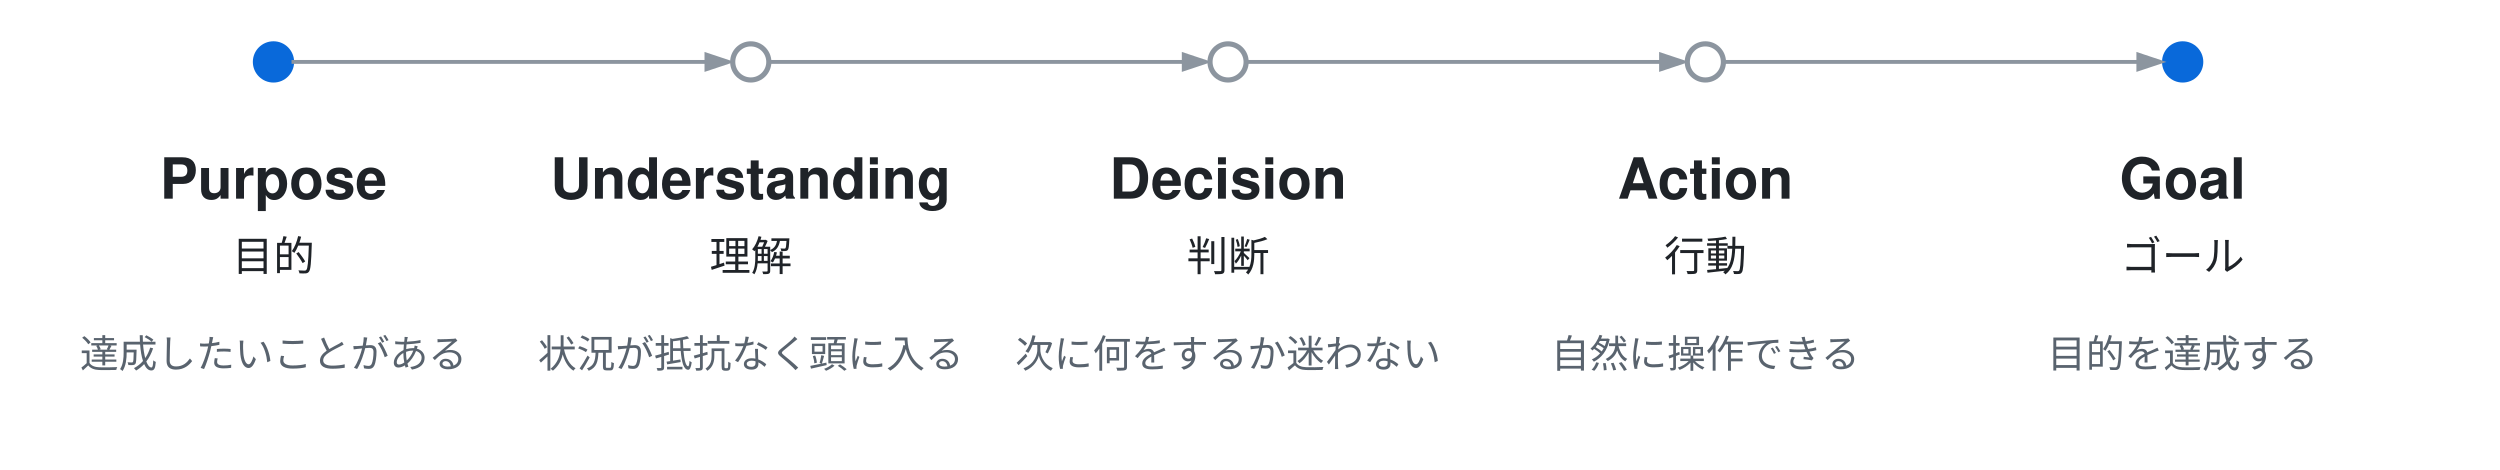
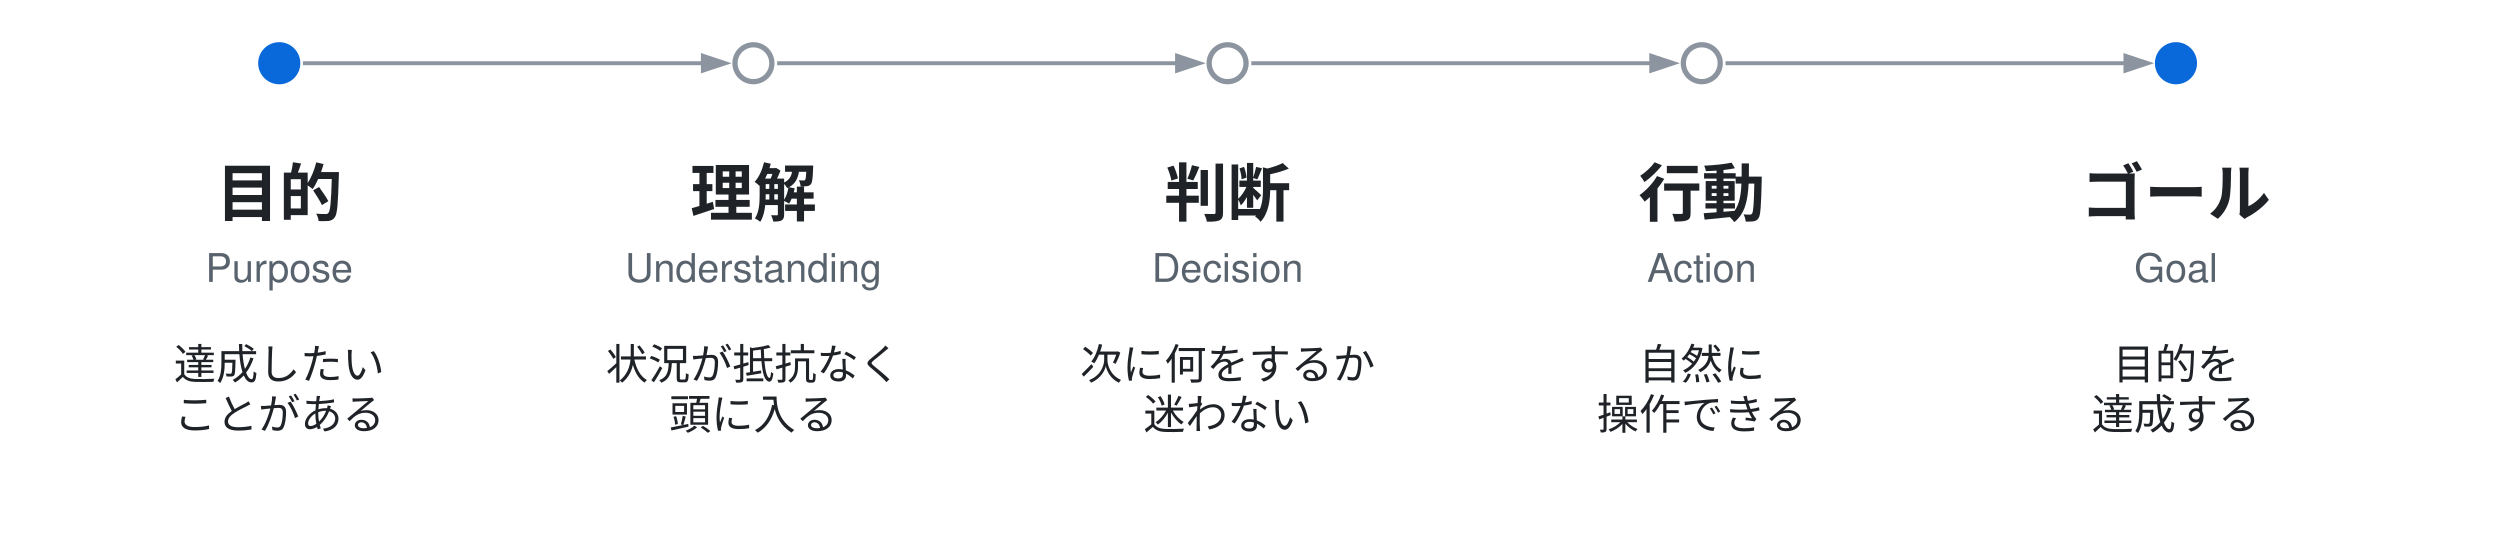
- <svg xmlns="http://www.w3.org/2000/svg" style="background: transparent; background-color: transparent; color-scheme: light;" version="1.1" width="969px" height="182px" viewBox="0 0 969 182">
+ <svg xmlns="http://www.w3.org/2000/svg" style="background: transparent; background-color: transparent; color-scheme: light;" version="1.1" width="949px" height="202px" viewBox="0 0 949 202">
  <defs />
  <g>
    <g data-cell-id="0">
      <g data-cell-id="1">
-         <g data-cell-id="dot0">
+         <g data-cell-id="c1">
          <g>
            <ellipse cx="106" cy="24" rx="7" ry="7" fill="#0969da" stroke="#0969da" stroke-width="2" pointer-events="all" style="fill: light-dark(rgb(9, 105, 218), rgb(68, 147, 248)); stroke: light-dark(rgb(9, 105, 218), rgb(68, 147, 248));" />
          </g>
        </g>
-         <g data-cell-id="en0">
-           <g transform="translate(0.5,0.5)">
-             <rect x="16" y="52" width="180" height="30" fill="none" stroke="none" pointer-events="all" />
-           </g>
-           <g>
-             <g fill="#1F2328" font-family="Helvetica" font-weight="bold" text-anchor="middle" font-size="22px" style="fill: light-dark(rgb(31, 35, 40), rgb(230, 237, 243));">
-               <text x="106" y="77">Purpose</text>
-             </g>
-           </g>
-         </g>
-         <g data-cell-id="ja0">
-           <g transform="translate(0.5,0.5)">
-             <rect x="16" y="86" width="180" height="24" fill="none" stroke="none" pointer-events="all" />
-           </g>
-           <g>
-             <g fill="#1F2328" font-family="Helvetica" text-anchor="middle" font-size="16px" style="fill: light-dark(rgb(31, 35, 40), rgb(230, 237, 243));">
-               <text x="106" y="105">目的</text>
-             </g>
-           </g>
-         </g>
-         <g data-cell-id="st0">
-           <g transform="translate(0.5,0.5)">
-             <rect x="16" y="124" width="180" height="24" fill="none" stroke="none" pointer-events="all" />
-           </g>
-           <g>
-             <g fill="#59636E" font-family="Helvetica" text-anchor="middle" font-size="15px" style="fill: light-dark(rgb(89, 99, 110), rgb(145, 152, 161));">
-               <text x="106" y="142.5">達成したいことがある</text>
-             </g>
-           </g>
-         </g>
-         <g data-cell-id="dot1">
-           <g>
-             <ellipse cx="291" cy="24" rx="7" ry="7" fill="none" stroke="#8c959f" stroke-width="2" pointer-events="all" style="stroke: light-dark(rgb(140, 149, 159), rgb(110, 118, 129));" />
-           </g>
-         </g>
-         <g data-cell-id="en1">
-           <g transform="translate(0.5,0.5)">
-             <rect x="201" y="52" width="180" height="30" fill="none" stroke="none" pointer-events="all" />
-           </g>
-           <g>
-             <g fill="#1F2328" font-family="Helvetica" font-weight="bold" text-anchor="middle" font-size="22px" style="fill: light-dark(rgb(31, 35, 40), rgb(230, 237, 243));">
-               <text x="291" y="77">Understanding</text>
-             </g>
-           </g>
-         </g>
-         <g data-cell-id="ja1">
-           <g transform="translate(0.5,0.5)">
-             <rect x="201" y="86" width="180" height="24" fill="none" stroke="none" pointer-events="all" />
-           </g>
-           <g>
-             <g fill="#1F2328" font-family="Helvetica" text-anchor="middle" font-size="16px" style="fill: light-dark(rgb(31, 35, 40), rgb(230, 237, 243));">
-               <text x="291" y="105">理解</text>
-             </g>
-           </g>
-         </g>
-         <g data-cell-id="st1">
-           <g transform="translate(0.5,0.5)">
-             <rect x="201" y="124" width="180" height="24" fill="none" stroke="none" pointer-events="all" />
-           </g>
-           <g>
-             <g fill="#59636E" font-family="Helvetica" text-anchor="middle" font-size="15px" style="fill: light-dark(rgb(89, 99, 110), rgb(145, 152, 161));">
-               <text x="291" y="142.5">状況が抵抗なく頭に入る</text>
-             </g>
-           </g>
-         </g>
-         <g data-cell-id="dot2">
-           <g>
-             <ellipse cx="476" cy="24" rx="7" ry="7" fill="none" stroke="#8c959f" stroke-width="2" pointer-events="all" style="stroke: light-dark(rgb(140, 149, 159), rgb(110, 118, 129));" />
-           </g>
-         </g>
-         <g data-cell-id="en2">
-           <g transform="translate(0.5,0.5)">
-             <rect x="386" y="52" width="180" height="30" fill="none" stroke="none" pointer-events="all" />
-           </g>
-           <g>
-             <g fill="#1F2328" font-family="Helvetica" font-weight="bold" text-anchor="middle" font-size="22px" style="fill: light-dark(rgb(31, 35, 40), rgb(230, 237, 243));">
-               <text x="476" y="77">Decision</text>
-             </g>
-           </g>
-         </g>
-         <g data-cell-id="ja2">
-           <g transform="translate(0.5,0.5)">
-             <rect x="386" y="86" width="180" height="24" fill="none" stroke="none" pointer-events="all" />
-           </g>
-           <g>
-             <g fill="#1F2328" font-family="Helvetica" text-anchor="middle" font-size="16px" style="fill: light-dark(rgb(31, 35, 40), rgb(230, 237, 243));">
-               <text x="476" y="105">判断</text>
-             </g>
-           </g>
-         </g>
-         <g data-cell-id="st2">
-           <g transform="translate(0.5,0.5)">
-             <rect x="386" y="124" width="180" height="24" fill="none" stroke="none" pointer-events="all" />
-           </g>
-           <g>
-             <g fill="#59636E" font-family="Helvetica" text-anchor="middle" font-size="15px" style="fill: light-dark(rgb(89, 99, 110), rgb(145, 152, 161));">
-               <text x="476" y="142.5">次に何をするか迷わない</text>
-             </g>
-           </g>
-         </g>
-         <g data-cell-id="dot3">
-           <g>
-             <ellipse cx="661" cy="24" rx="7" ry="7" fill="none" stroke="#8c959f" stroke-width="2" pointer-events="all" style="stroke: light-dark(rgb(140, 149, 159), rgb(110, 118, 129));" />
-           </g>
-         </g>
-         <g data-cell-id="en3">
-           <g transform="translate(0.5,0.5)">
-             <rect x="571" y="52" width="180" height="30" fill="none" stroke="none" pointer-events="all" />
-           </g>
-           <g>
-             <g fill="#1F2328" font-family="Helvetica" font-weight="bold" text-anchor="middle" font-size="22px" style="fill: light-dark(rgb(31, 35, 40), rgb(230, 237, 243));">
-               <text x="661" y="77">Action</text>
-             </g>
-           </g>
-         </g>
-         <g data-cell-id="ja3">
-           <g transform="translate(0.5,0.5)">
-             <rect x="571" y="86" width="180" height="24" fill="none" stroke="none" pointer-events="all" />
-           </g>
-           <g>
-             <g fill="#1F2328" font-family="Helvetica" text-anchor="middle" font-size="16px" style="fill: light-dark(rgb(31, 35, 40), rgb(230, 237, 243));">
-               <text x="661" y="105">行動</text>
-             </g>
-           </g>
-         </g>
-         <g data-cell-id="st3">
-           <g transform="translate(0.5,0.5)">
-             <rect x="571" y="124" width="180" height="24" fill="none" stroke="none" pointer-events="all" />
-           </g>
-           <g>
-             <g fill="#59636E" font-family="Helvetica" text-anchor="middle" font-size="15px" style="fill: light-dark(rgb(89, 99, 110), rgb(145, 152, 161));">
-               <text x="661" y="142.5">自然に操作できる</text>
-             </g>
-           </g>
-         </g>
-         <g data-cell-id="dot4">
-           <g>
-             <ellipse cx="846" cy="24" rx="7" ry="7" fill="#0969da" stroke="#0969da" stroke-width="2" pointer-events="all" style="fill: light-dark(rgb(9, 105, 218), rgb(68, 147, 248)); stroke: light-dark(rgb(9, 105, 218), rgb(68, 147, 248));" />
-           </g>
-         </g>
-         <g data-cell-id="en4">
-           <g transform="translate(0.5,0.5)">
-             <rect x="756" y="52" width="180" height="30" fill="none" stroke="none" pointer-events="all" />
-           </g>
-           <g>
-             <g fill="#1F2328" font-family="Helvetica" font-weight="bold" text-anchor="middle" font-size="22px" style="fill: light-dark(rgb(31, 35, 40), rgb(230, 237, 243));">
-               <text x="846" y="77">Goal</text>
-             </g>
-           </g>
-         </g>
-         <g data-cell-id="ja4">
-           <g transform="translate(0.5,0.5)">
-             <rect x="756" y="86" width="180" height="24" fill="none" stroke="none" pointer-events="all" />
-           </g>
-           <g>
-             <g fill="#1F2328" font-family="Helvetica" text-anchor="middle" font-size="16px" style="fill: light-dark(rgb(31, 35, 40), rgb(230, 237, 243));">
-               <text x="846" y="105">ゴール</text>
-             </g>
-           </g>
-         </g>
-         <g data-cell-id="st4">
-           <g transform="translate(0.5,0.5)">
-             <rect x="756" y="124" width="180" height="24" fill="none" stroke="none" pointer-events="all" />
-           </g>
-           <g>
-             <g fill="#59636E" font-family="Helvetica" text-anchor="middle" font-size="15px" style="fill: light-dark(rgb(89, 99, 110), rgb(145, 152, 161));">
-               <text x="846" y="142.5">目的を達成する</text>
-             </g>
-           </g>
-         </g>
-         <g data-cell-id="e0">
-           <g>
-             <path d="M 113 24 L 273.82 24" fill="none" stroke="#8c959f" stroke-width="1.5" stroke-miterlimit="10" pointer-events="stroke" style="stroke: light-dark(rgb(140, 149, 159), rgb(110, 118, 129));" />
-             <path d="M 282.32 24 L 273.82 26.83 L 273.82 21.17 Z" fill="#8c959f" stroke="#8c959f" stroke-width="1.5" stroke-miterlimit="10" pointer-events="all" style="fill: light-dark(rgb(140, 149, 159), rgb(110, 118, 129)); stroke: light-dark(rgb(140, 149, 159), rgb(110, 118, 129));" />
-           </g>
-         </g>
-         <g data-cell-id="e1">
-           <g>
-             <path d="M 298 24 L 458.82 24" fill="none" stroke="#8c959f" stroke-width="1.5" stroke-miterlimit="10" pointer-events="stroke" style="stroke: light-dark(rgb(140, 149, 159), rgb(110, 118, 129));" />
-             <path d="M 467.32 24 L 458.82 26.83 L 458.82 21.17 Z" fill="#8c959f" stroke="#8c959f" stroke-width="1.5" stroke-miterlimit="10" pointer-events="all" style="fill: light-dark(rgb(140, 149, 159), rgb(110, 118, 129)); stroke: light-dark(rgb(140, 149, 159), rgb(110, 118, 129));" />
-           </g>
-         </g>
-         <g data-cell-id="e2">
-           <g>
-             <path d="M 483 24 L 643.82 24" fill="none" stroke="#8c959f" stroke-width="1.5" stroke-miterlimit="10" pointer-events="stroke" style="stroke: light-dark(rgb(140, 149, 159), rgb(110, 118, 129));" />
-             <path d="M 652.32 24 L 643.82 26.83 L 643.82 21.17 Z" fill="#8c959f" stroke="#8c959f" stroke-width="1.5" stroke-miterlimit="10" pointer-events="all" style="fill: light-dark(rgb(140, 149, 159), rgb(110, 118, 129)); stroke: light-dark(rgb(140, 149, 159), rgb(110, 118, 129));" />
-           </g>
-         </g>
-         <g data-cell-id="e3">
-           <g>
-             <path d="M 668 24 L 828.82 24" fill="none" stroke="#8c959f" stroke-width="1.5" stroke-miterlimit="10" pointer-events="stroke" style="stroke: light-dark(rgb(140, 149, 159), rgb(110, 118, 129));" />
-             <path d="M 837.32 24 L 828.82 26.83 L 828.82 21.17 Z" fill="#8c959f" stroke="#8c959f" stroke-width="1.5" stroke-miterlimit="10" pointer-events="all" style="fill: light-dark(rgb(140, 149, 159), rgb(110, 118, 129)); stroke: light-dark(rgb(140, 149, 159), rgb(110, 118, 129));" />
+         <g data-cell-id="c2">
+           <g transform="translate(0.5,0.5)">
+             <rect x="16" y="54" width="180" height="30" fill="none" stroke="none" pointer-events="all" />
+           </g>
+           <g>
+             <g fill="#1F2328" font-family="Helvetica" font-weight="bold" text-anchor="middle" font-size="24px" style="fill: light-dark(rgb(31, 35, 40), rgb(230, 237, 243));">
+               <text x="106" y="82">目的</text>
+             </g>
+           </g>
+         </g>
+         <g data-cell-id="c3">
+           <g transform="translate(0.5,0.5)">
+             <rect x="16" y="88" width="180" height="18" fill="none" stroke="none" pointer-events="all" />
+           </g>
+           <g>
+             <g fill="#59636E" font-family="Helvetica" text-anchor="middle" font-size="15px" style="fill: light-dark(rgb(89, 99, 110), rgb(145, 152, 161));">
+               <text x="106" y="107">Purpose</text>
+             </g>
+           </g>
+         </g>
+         <g data-cell-id="c4">
+           <g transform="translate(0.5,0.5)">
+             <rect x="16" y="124" width="180" height="44" fill="none" stroke="none" pointer-events="all" />
+           </g>
+           <g>
+             <g fill="#1F2328" font-family="Helvetica" text-anchor="middle" font-size="16px" style="fill: light-dark(rgb(31, 35, 40), rgb(230, 237, 243));">
+               <text x="106" y="144">達成したい</text>
+               <text x="106" y="163">ことがある</text>
+             </g>
+           </g>
+         </g>
+         <g data-cell-id="c5">
+           <g>
+             <ellipse cx="286" cy="24" rx="7" ry="7" fill="none" stroke="#8c959f" stroke-width="2" pointer-events="all" style="stroke: light-dark(rgb(140, 149, 159), rgb(110, 118, 129));" />
+           </g>
+         </g>
+         <g data-cell-id="c6">
+           <g transform="translate(0.5,0.5)">
+             <rect x="196" y="54" width="180" height="30" fill="none" stroke="none" pointer-events="all" />
+           </g>
+           <g>
+             <g fill="#1F2328" font-family="Helvetica" font-weight="bold" text-anchor="middle" font-size="24px" style="fill: light-dark(rgb(31, 35, 40), rgb(230, 237, 243));">
+               <text x="286" y="82">理解</text>
+             </g>
+           </g>
+         </g>
+         <g data-cell-id="c7">
+           <g transform="translate(0.5,0.5)">
+             <rect x="196" y="88" width="180" height="18" fill="none" stroke="none" pointer-events="all" />
+           </g>
+           <g>
+             <g fill="#59636E" font-family="Helvetica" text-anchor="middle" font-size="15px" style="fill: light-dark(rgb(89, 99, 110), rgb(145, 152, 161));">
+               <text x="286" y="107">Understanding</text>
+             </g>
+           </g>
+         </g>
+         <g data-cell-id="c8">
+           <g transform="translate(0.5,0.5)">
+             <rect x="196" y="124" width="180" height="44" fill="none" stroke="none" pointer-events="all" />
+           </g>
+           <g>
+             <g fill="#1F2328" font-family="Helvetica" text-anchor="middle" font-size="16px" style="fill: light-dark(rgb(31, 35, 40), rgb(230, 237, 243));">
+               <text x="286" y="144">状況が抵抗なく</text>
+               <text x="286" y="163">頭に入る</text>
+             </g>
+           </g>
+         </g>
+         <g data-cell-id="c9">
+           <g>
+             <ellipse cx="466" cy="24" rx="7" ry="7" fill="none" stroke="#8c959f" stroke-width="2" pointer-events="all" style="stroke: light-dark(rgb(140, 149, 159), rgb(110, 118, 129));" />
+           </g>
+         </g>
+         <g data-cell-id="c10">
+           <g transform="translate(0.5,0.5)">
+             <rect x="376" y="54" width="180" height="30" fill="none" stroke="none" pointer-events="all" />
+           </g>
+           <g>
+             <g fill="#1F2328" font-family="Helvetica" font-weight="bold" text-anchor="middle" font-size="24px" style="fill: light-dark(rgb(31, 35, 40), rgb(230, 237, 243));">
+               <text x="466" y="82">判断</text>
+             </g>
+           </g>
+         </g>
+         <g data-cell-id="c11">
+           <g transform="translate(0.5,0.5)">
+             <rect x="376" y="88" width="180" height="18" fill="none" stroke="none" pointer-events="all" />
+           </g>
+           <g>
+             <g fill="#59636E" font-family="Helvetica" text-anchor="middle" font-size="15px" style="fill: light-dark(rgb(89, 99, 110), rgb(145, 152, 161));">
+               <text x="466" y="107">Decision</text>
+             </g>
+           </g>
+         </g>
+         <g data-cell-id="c12">
+           <g transform="translate(0.5,0.5)">
+             <rect x="376" y="124" width="180" height="44" fill="none" stroke="none" pointer-events="all" />
+           </g>
+           <g>
+             <g fill="#1F2328" font-family="Helvetica" text-anchor="middle" font-size="16px" style="fill: light-dark(rgb(31, 35, 40), rgb(230, 237, 243));">
+               <text x="466" y="144">次に何をするか</text>
+               <text x="466" y="163">迷わない</text>
+             </g>
+           </g>
+         </g>
+         <g data-cell-id="c13">
+           <g>
+             <ellipse cx="646" cy="24" rx="7" ry="7" fill="none" stroke="#8c959f" stroke-width="2" pointer-events="all" style="stroke: light-dark(rgb(140, 149, 159), rgb(110, 118, 129));" />
+           </g>
+         </g>
+         <g data-cell-id="c14">
+           <g transform="translate(0.5,0.5)">
+             <rect x="556" y="54" width="180" height="30" fill="none" stroke="none" pointer-events="all" />
+           </g>
+           <g>
+             <g fill="#1F2328" font-family="Helvetica" font-weight="bold" text-anchor="middle" font-size="24px" style="fill: light-dark(rgb(31, 35, 40), rgb(230, 237, 243));">
+               <text x="646" y="82">行動</text>
+             </g>
+           </g>
+         </g>
+         <g data-cell-id="c15">
+           <g transform="translate(0.5,0.5)">
+             <rect x="556" y="88" width="180" height="18" fill="none" stroke="none" pointer-events="all" />
+           </g>
+           <g>
+             <g fill="#59636E" font-family="Helvetica" text-anchor="middle" font-size="15px" style="fill: light-dark(rgb(89, 99, 110), rgb(145, 152, 161));">
+               <text x="646" y="107">Action</text>
+             </g>
+           </g>
+         </g>
+         <g data-cell-id="c16">
+           <g transform="translate(0.5,0.5)">
+             <rect x="556" y="124" width="180" height="44" fill="none" stroke="none" pointer-events="all" />
+           </g>
+           <g>
+             <g fill="#1F2328" font-family="Helvetica" text-anchor="middle" font-size="16px" style="fill: light-dark(rgb(31, 35, 40), rgb(230, 237, 243));">
+               <text x="646" y="144">自然に</text>
+               <text x="646" y="163">操作できる</text>
+             </g>
+           </g>
+         </g>
+         <g data-cell-id="c17">
+           <g>
+             <ellipse cx="826" cy="24" rx="7" ry="7" fill="#0969da" stroke="#0969da" stroke-width="2" pointer-events="all" style="fill: light-dark(rgb(9, 105, 218), rgb(68, 147, 248)); stroke: light-dark(rgb(9, 105, 218), rgb(68, 147, 248));" />
+           </g>
+         </g>
+         <g data-cell-id="c18">
+           <g transform="translate(0.5,0.5)">
+             <rect x="736" y="54" width="180" height="30" fill="none" stroke="none" pointer-events="all" />
+           </g>
+           <g>
+             <g fill="#1F2328" font-family="Helvetica" font-weight="bold" text-anchor="middle" font-size="24px" style="fill: light-dark(rgb(31, 35, 40), rgb(230, 237, 243));">
+               <text x="826" y="82">ゴール</text>
+             </g>
+           </g>
+         </g>
+         <g data-cell-id="c19">
+           <g transform="translate(0.5,0.5)">
+             <rect x="736" y="88" width="180" height="18" fill="none" stroke="none" pointer-events="all" />
+           </g>
+           <g>
+             <g fill="#59636E" font-family="Helvetica" text-anchor="middle" font-size="15px" style="fill: light-dark(rgb(89, 99, 110), rgb(145, 152, 161));">
+               <text x="826" y="107">Goal</text>
+             </g>
+           </g>
+         </g>
+         <g data-cell-id="c20">
+           <g transform="translate(0.5,0.5)">
+             <rect x="736" y="124" width="180" height="44" fill="none" stroke="none" pointer-events="all" />
+           </g>
+           <g>
+             <g fill="#1F2328" font-family="Helvetica" text-anchor="middle" font-size="16px" style="fill: light-dark(rgb(31, 35, 40), rgb(230, 237, 243));">
+               <text x="826" y="144">目的を</text>
+               <text x="826" y="163">達成する</text>
+             </g>
+           </g>
+         </g>
+         <g data-cell-id="c21">
+           <g>
+             <path d="M 115 24 L 266.82 24" fill="none" stroke="#8c959f" stroke-width="1.5" stroke-miterlimit="10" pointer-events="stroke" style="stroke: light-dark(rgb(140, 149, 159), rgb(110, 118, 129));" />
+             <path d="M 275.32 24 L 266.82 26.83 L 266.82 21.17 Z" fill="#8c959f" stroke="#8c959f" stroke-width="1.5" stroke-miterlimit="10" pointer-events="all" style="fill: light-dark(rgb(140, 149, 159), rgb(110, 118, 129)); stroke: light-dark(rgb(140, 149, 159), rgb(110, 118, 129));" />
+           </g>
+         </g>
+         <g data-cell-id="c22">
+           <g>
+             <path d="M 295 24 L 446.82 24" fill="none" stroke="#8c959f" stroke-width="1.5" stroke-miterlimit="10" pointer-events="stroke" style="stroke: light-dark(rgb(140, 149, 159), rgb(110, 118, 129));" />
+             <path d="M 455.32 24 L 446.82 26.83 L 446.82 21.17 Z" fill="#8c959f" stroke="#8c959f" stroke-width="1.5" stroke-miterlimit="10" pointer-events="all" style="fill: light-dark(rgb(140, 149, 159), rgb(110, 118, 129)); stroke: light-dark(rgb(140, 149, 159), rgb(110, 118, 129));" />
+           </g>
+         </g>
+         <g data-cell-id="c23">
+           <g>
+             <path d="M 475 24 L 626.82 24" fill="none" stroke="#8c959f" stroke-width="1.5" stroke-miterlimit="10" pointer-events="stroke" style="stroke: light-dark(rgb(140, 149, 159), rgb(110, 118, 129));" />
+             <path d="M 635.32 24 L 626.82 26.83 L 626.82 21.17 Z" fill="#8c959f" stroke="#8c959f" stroke-width="1.5" stroke-miterlimit="10" pointer-events="all" style="fill: light-dark(rgb(140, 149, 159), rgb(110, 118, 129)); stroke: light-dark(rgb(140, 149, 159), rgb(110, 118, 129));" />
+           </g>
+         </g>
+         <g data-cell-id="c24">
+           <g>
+             <path d="M 655 24 L 806.82 24" fill="none" stroke="#8c959f" stroke-width="1.5" stroke-miterlimit="10" pointer-events="stroke" style="stroke: light-dark(rgb(140, 149, 159), rgb(110, 118, 129));" />
+             <path d="M 815.32 24 L 806.82 26.83 L 806.82 21.17 Z" fill="#8c959f" stroke="#8c959f" stroke-width="1.5" stroke-miterlimit="10" pointer-events="all" style="fill: light-dark(rgb(140, 149, 159), rgb(110, 118, 129)); stroke: light-dark(rgb(140, 149, 159), rgb(110, 118, 129));" />
          </g>
        </g>
      </g>
    </g>
  </g>
</svg>
